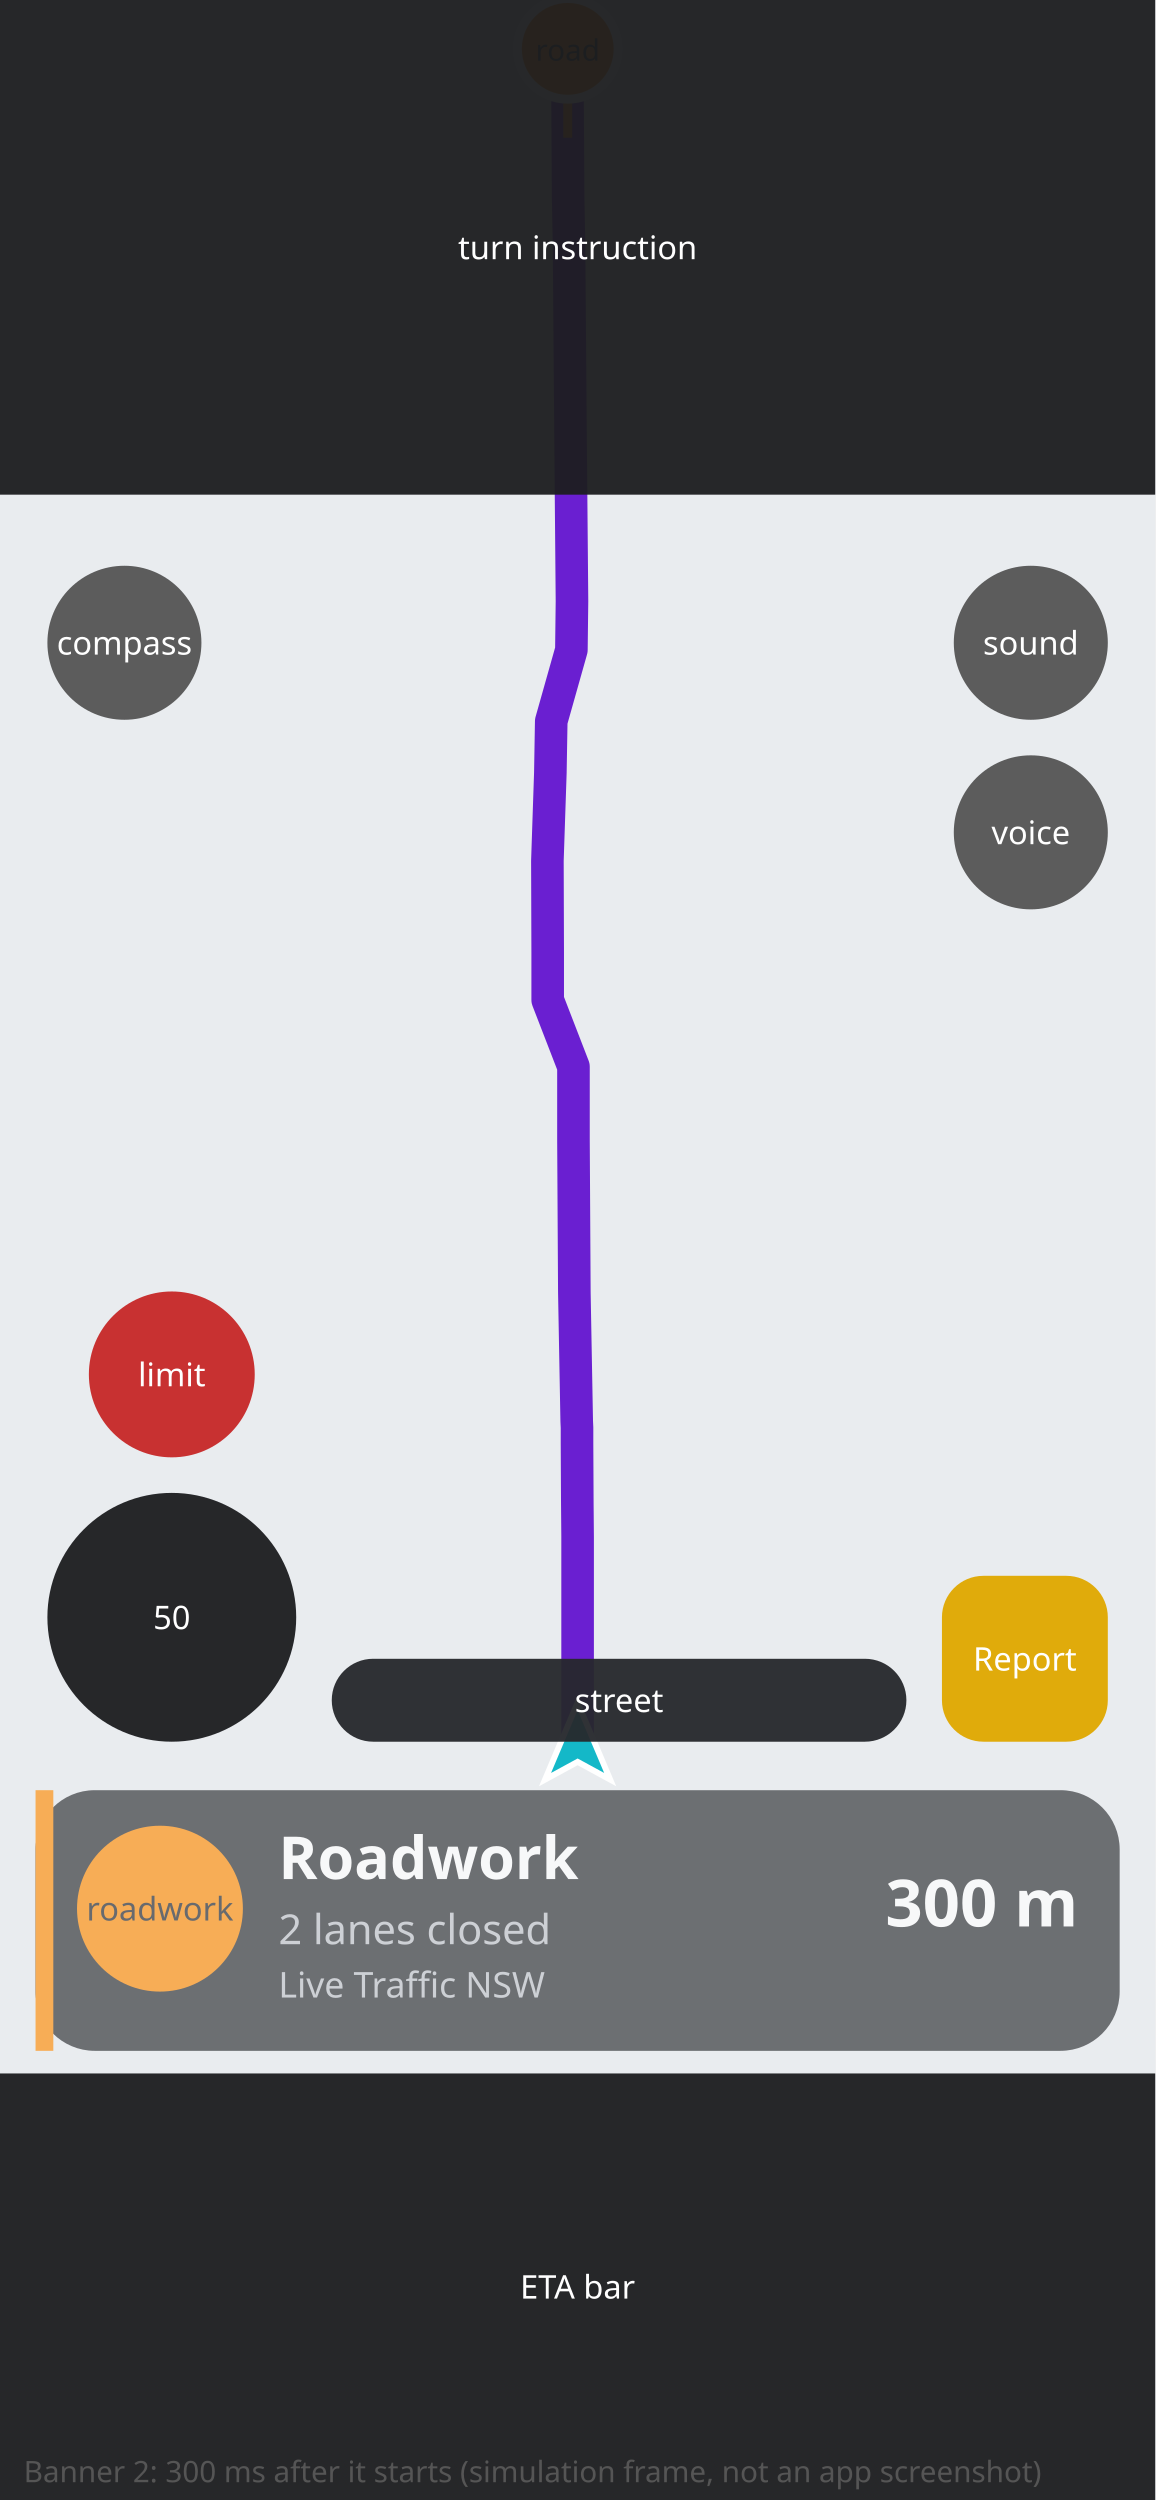
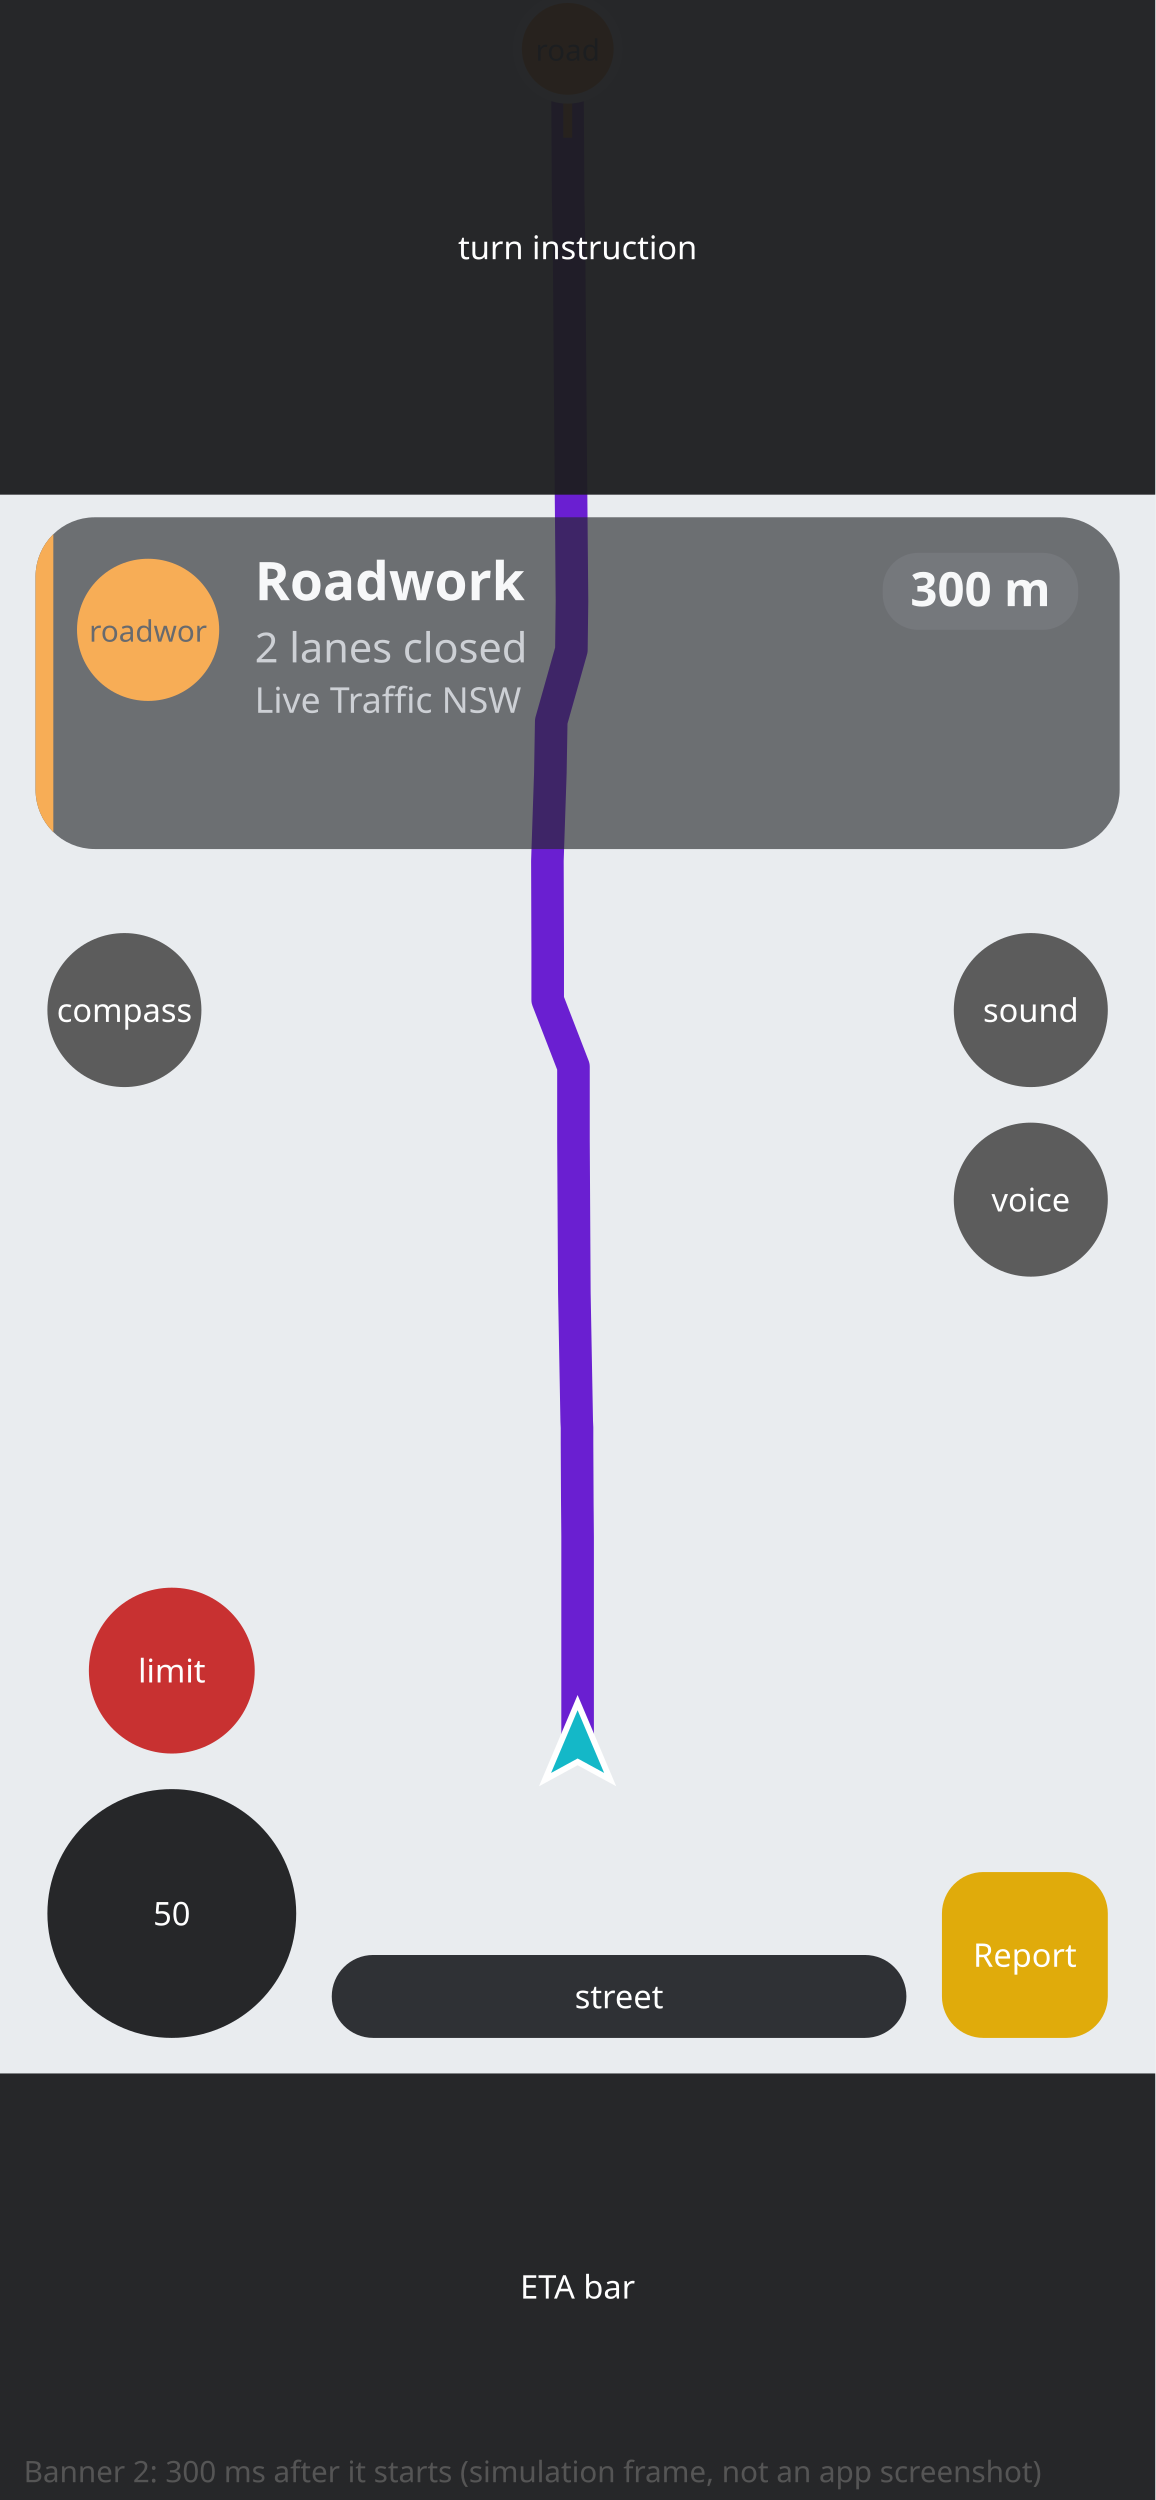
<svg xmlns="http://www.w3.org/2000/svg" width="390" height="844" viewBox="0 0 390 844">
  <rect width="100%" height="100%" fill="#E9ECEF" />
  <polyline points="195.0,586.6 195.0,533.5 195.0,518.8 194.9,507.3 194.8,487.3 194.8,482.0 194.7,479.8 193.9,436.3 193.6,384.7 193.6,360.1 184.9,337.6 184.9,321.5 184.8,290.6 185.8,260.9 186.1,243.5 192.9,219.4 193.1,203.0 192.6,145.7 192.1,82.2 191.8,66.8 191.5,16.2 191.5,7.9 191.0,-86.3 190.6,-161.1 190.4,-230.1 190.1,-286.6 189.6,-312.7 189.2,-324.7 189.4,-379.5 189.2,-400.9 185.6,-400.4 182.2,-400.9 179.1,-402.6 176.5,-405.3 175.0,-408.5 174.6,-412.0 46.1,-415.9 -23.7,-417.1 -58.2,-418.0 -85.9,-418.5 -114.9,-419.3 -141.9,-415.2 -157.9,-415.8 -174.1,-418.7 -187.3,-423.3 -192.8,-426.9 -199.8,-433.0 -206.6,-440.1 -210.2,-444.7 -217.7,-456.3 -231.3,-479.0 -220.7,-486.0 -203.8,-498.8 -183.8,-517.8 -159.8,-544.8 -147.6,-561.9 -60.7,-687.2 -32.6,-731.8 22.9,-814.4 29.2,-824.2 30.8,-841.8 31.0,-851.3 29.3,-861.4 26.3,-871.5 21.2,-881.4 12.9,-892.9 -2.4,-907.6 -8.5,-921.8 -63.9,-967.8 -118.6,-1013.9 -149.5,-1040.0 -176.3,-1063.1 -212.6,-1093.3 -249.1,-1124.8 -261.1,-1135.1 -307.8,-1176.0 -321.3,-1195.0 -468.6,-1311.2 -506.1,-1341.4 -582.4,-1401.2 -655.6,-1454.7 -659.3,-1457.2 -674.9,-1468.5 -699.4,-1469.9 -733.6,-1494.3 -764.9,-1518.6 -869.4,-1600.5 -941.9,-1658.0 -1007.6,-1709.3 -1016.7,-1716.6 -1037.8,-1733.3 -1078.0,-1765.2 -1192.4,-1854.3 -1205.9,-1865.0 -1221.6,-1877.4 -1248.8,-1899.8 -1285.5,-1930.5 -1317.0,-1958.5 -1321.0,-1962.0 -1332.1,-1971.9 -1388.4,-2023.5 -1466.6,-2095.8 -1533.7,-2158.0 -1579.3,-2199.7 -1640.6,-2255.6 -1663.6,-2275.4 -1677.7,-2287.2 -1698.6,-2302.4 -1715.0,-2313.3 -1729.3,-2321.2 -1734.2,-2323.8 -1735.7,-2324.6 -1764.8,-2336.9 -1793.3,-2346.9 -1816.1,-2354.4 -1841.1,-2361.4 -1872.7,-2369.5 -1964.2,-2394.1 -2002.1,-2404.2 -2042.8,-2416.2 -2059.1,-2421.1 -2076.4,-2426.8 -2089.0,-2431.7 -2097.5,-2435.3 -2105.2,-2438.9 -2117.7,-2445.6 -2135.2,-2456.0 -2146.7,-2464.1 -2159.6,-2482.2 -2179.5,-2499.9 -2203.9,-2520.9 -2227.7,-2541.6 -2250.0,-2561.8 -2332.1,-2641.8 -2379.4,-2689.4 -2384.7,-2694.9 -2403.9,-2713.4 -2432.8,-2740.6 -2448.1,-2754.3 -2458.7,-2763.1 -2479.6,-2780.0 -2497.9,-2794.0 -2522.1,-2801.2 -2556.3,-2821.4 -2608.6,-2851.7 -2677.3,-2893.8 -2706.1,-2914.8 -2779.1,-2974.0 -2900.3,-3058.4 -2948.4,-3091.3 -2932.9,-3102.3 -2484.2,-3410.3 -2471.8,-3419.0 -2457.9,-3428.4 -2441.9,-3439.3 -2433.8,-3442.7 -2422.0,-3445.7 -2414.6,-3447.1 -2417.9,-3432.0 -2418.6,-3418.0 -2416.7,-3395.8" fill="none" stroke="#6A1FD1" stroke-width="11" stroke-linejoin="round" />
  <line x1="191.672" y1="46.495" x2="191.672" y2="32.495" stroke="#FF8A00" stroke-width="3" />
  <circle cx="191.672" cy="16.495" r="17" fill="#FF8A00" stroke="#fff" stroke-width="3" />
  <text x="191.672" y="20.495" font-size="10" text-anchor="middle" fill="#1F2125" font-family="sans-serif">road</text>
  <line x1="-196.33" y1="-1079.766" x2="-196.33" y2="-1093.766" stroke="#D9480F" stroke-width="3" />
  <circle cx="-196.33" cy="-1109.766" r="17" fill="#D9480F" stroke="#fff" stroke-width="3" />
  <text x="-196.33" y="-1105.766" font-size="10" text-anchor="middle" fill="#FFFFFF" font-family="sans-serif">brok</text>
  <polygon points="195,574.8 184,600.8 195,594.8 206,600.8" fill="#14B8C8" stroke="#fff" stroke-width="2" />
  <rect x="0" y="0" width="390" height="167" rx="0" fill="#1C1D20" opacity="0.95" />
  <text x="195" y="87.5" font-size="11" text-anchor="middle" fill="#fff" font-family="sans-serif">turn instruction</text>
  <rect x="0" y="700" width="390" height="144" rx="0" fill="#1C1D20" opacity="0.95" />
  <text x="195" y="776" font-size="11" text-anchor="middle" fill="#fff" font-family="sans-serif">ETA bar</text>
-   <rect x="16" y="191" width="52" height="52" rx="26" fill="#555" opacity="0.95" />
-   <text x="42" y="221" font-size="11" text-anchor="middle" fill="#fff" font-family="sans-serif">compass</text>
-   <rect x="322" y="191" width="52" height="52" rx="26" fill="#555" opacity="0.95" />
-   <text x="348" y="221" font-size="11" text-anchor="middle" fill="#fff" font-family="sans-serif">sound</text>
-   <rect x="322" y="255" width="52" height="52" rx="26" fill="#555" opacity="0.95" />
-   <text x="348" y="285" font-size="11" text-anchor="middle" fill="#fff" font-family="sans-serif">voice</text>
-   <rect x="30" y="436" width="56" height="56" rx="28" fill="#C62828" opacity="0.95" />
-   <text x="58" y="468" font-size="11" text-anchor="middle" fill="#fff" font-family="sans-serif">limit</text>
-   <rect x="16" y="504" width="84" height="84" rx="42" fill="#1C1D20" opacity="0.95" />
-   <text x="58" y="550" font-size="11" text-anchor="middle" fill="#fff" font-family="sans-serif">50</text>
-   <rect x="318" y="532" width="56" height="56" rx="14" fill="#E0A800" opacity="0.95" />
-   <text x="346" y="564" font-size="11" text-anchor="middle" fill="#fff" font-family="sans-serif">Report</text>
-   <rect x="112" y="560" width="194" height="28" rx="14" fill="#26282C" opacity="0.95" />
-   <text x="209" y="578" font-size="11" text-anchor="middle" fill="#fff" font-family="sans-serif">street</text>
+   <rect x="16" y="315" width="52" height="52" rx="26" fill="#555" opacity="0.95" />
+   <text x="42" y="345" font-size="11" text-anchor="middle" fill="#fff" font-family="sans-serif">compass</text>
+   <rect x="322" y="315" width="52" height="52" rx="26" fill="#555" opacity="0.95" />
+   <text x="348" y="345" font-size="11" text-anchor="middle" fill="#fff" font-family="sans-serif">sound</text>
+   <rect x="322" y="379" width="52" height="52" rx="26" fill="#555" opacity="0.95" />
+   <text x="348" y="409" font-size="11" text-anchor="middle" fill="#fff" font-family="sans-serif">voice</text>
+   <rect x="30" y="536" width="56" height="56" rx="28" fill="#C62828" opacity="0.95" />
+   <text x="58" y="568" font-size="11" text-anchor="middle" fill="#fff" font-family="sans-serif">limit</text>
+   <rect x="16" y="604" width="84" height="84" rx="42" fill="#1C1D20" opacity="0.95" />
+   <text x="58" y="650" font-size="11" text-anchor="middle" fill="#fff" font-family="sans-serif">50</text>
+   <rect x="318" y="632" width="56" height="56" rx="14" fill="#E0A800" opacity="0.95" />
+   <text x="346" y="664" font-size="11" text-anchor="middle" fill="#fff" font-family="sans-serif">Report</text>
+   <rect x="112" y="660" width="194" height="28" rx="14" fill="#26282C" opacity="0.95" />
+   <text x="209" y="678" font-size="11" text-anchor="middle" fill="#fff" font-family="sans-serif">street</text>
  <g opacity="0.64">
-     <rect x="12" y="604.364" width="366" height="88" rx="20" fill="#26282C" />
-     <rect x="12" y="604.364" width="6" height="88" fill="#FF8A00" />
-     <circle cx="54" cy="644.364" r="28" fill="#FF8A00" />
-     <text x="54" y="648.364" font-size="11" text-anchor="middle" fill="#1F2125" font-family="sans-serif">roadwork</text>
-     <text x="94" y="634.364" font-size="20" font-weight="700" fill="#fff" font-family="sans-serif">Roadwork</text>
-     <text x="94" y="656.364" font-size="14" fill="#BDC1C6" font-family="sans-serif">2 lanes closed</text>
-     <text x="94" y="674.364" font-size="12" fill="#BDC1C6" font-family="sans-serif">Live Traffic NSW</text>
-     <text x="364" y="650.364" font-size="22" font-weight="700" text-anchor="end" fill="#fff" font-family="sans-serif">300 m</text>
+     <clipPath id="card">
+       <rect x="12" y="174.636" width="366" height="112" rx="20" />
+     </clipPath>
+     <rect x="12" y="174.636" width="366" height="112" rx="20" fill="#26282C" />
+     <rect x="12" y="174.636" width="6" height="112" fill="#FF8A00" clip-path="url(#card)" />
+     <circle cx="50" cy="212.636" r="24" fill="#FF8A00" />
+     <text x="50" y="216.636" font-size="10" text-anchor="middle" fill="#1F2125" font-family="sans-serif">roadwor</text>
+     <text x="86" y="202.636" font-size="18" font-weight="700" fill="#fff" font-family="sans-serif">Roadwork</text>
+     <rect x="298" y="186.636" width="66" height="26" rx="12" fill="#33363B" />
+     <text x="331" y="204.636" font-size="16" font-weight="700" text-anchor="middle" fill="#fff" font-family="sans-serif">300 m</text>
+     <text x="86" y="223.636" font-size="14" fill="#BDC1C6" font-family="sans-serif">2 lanes closed</text>
+     <text x="86" y="240.636" font-size="12" fill="#BDC1C6" font-family="sans-serif">Live Traffic NSW</text>
  </g>
  <text x="8" y="838" font-size="10" fill="#555" font-family="sans-serif">Banner 2: 300 ms after it starts (simulation frame, not an app screenshot)</text>
</svg>
